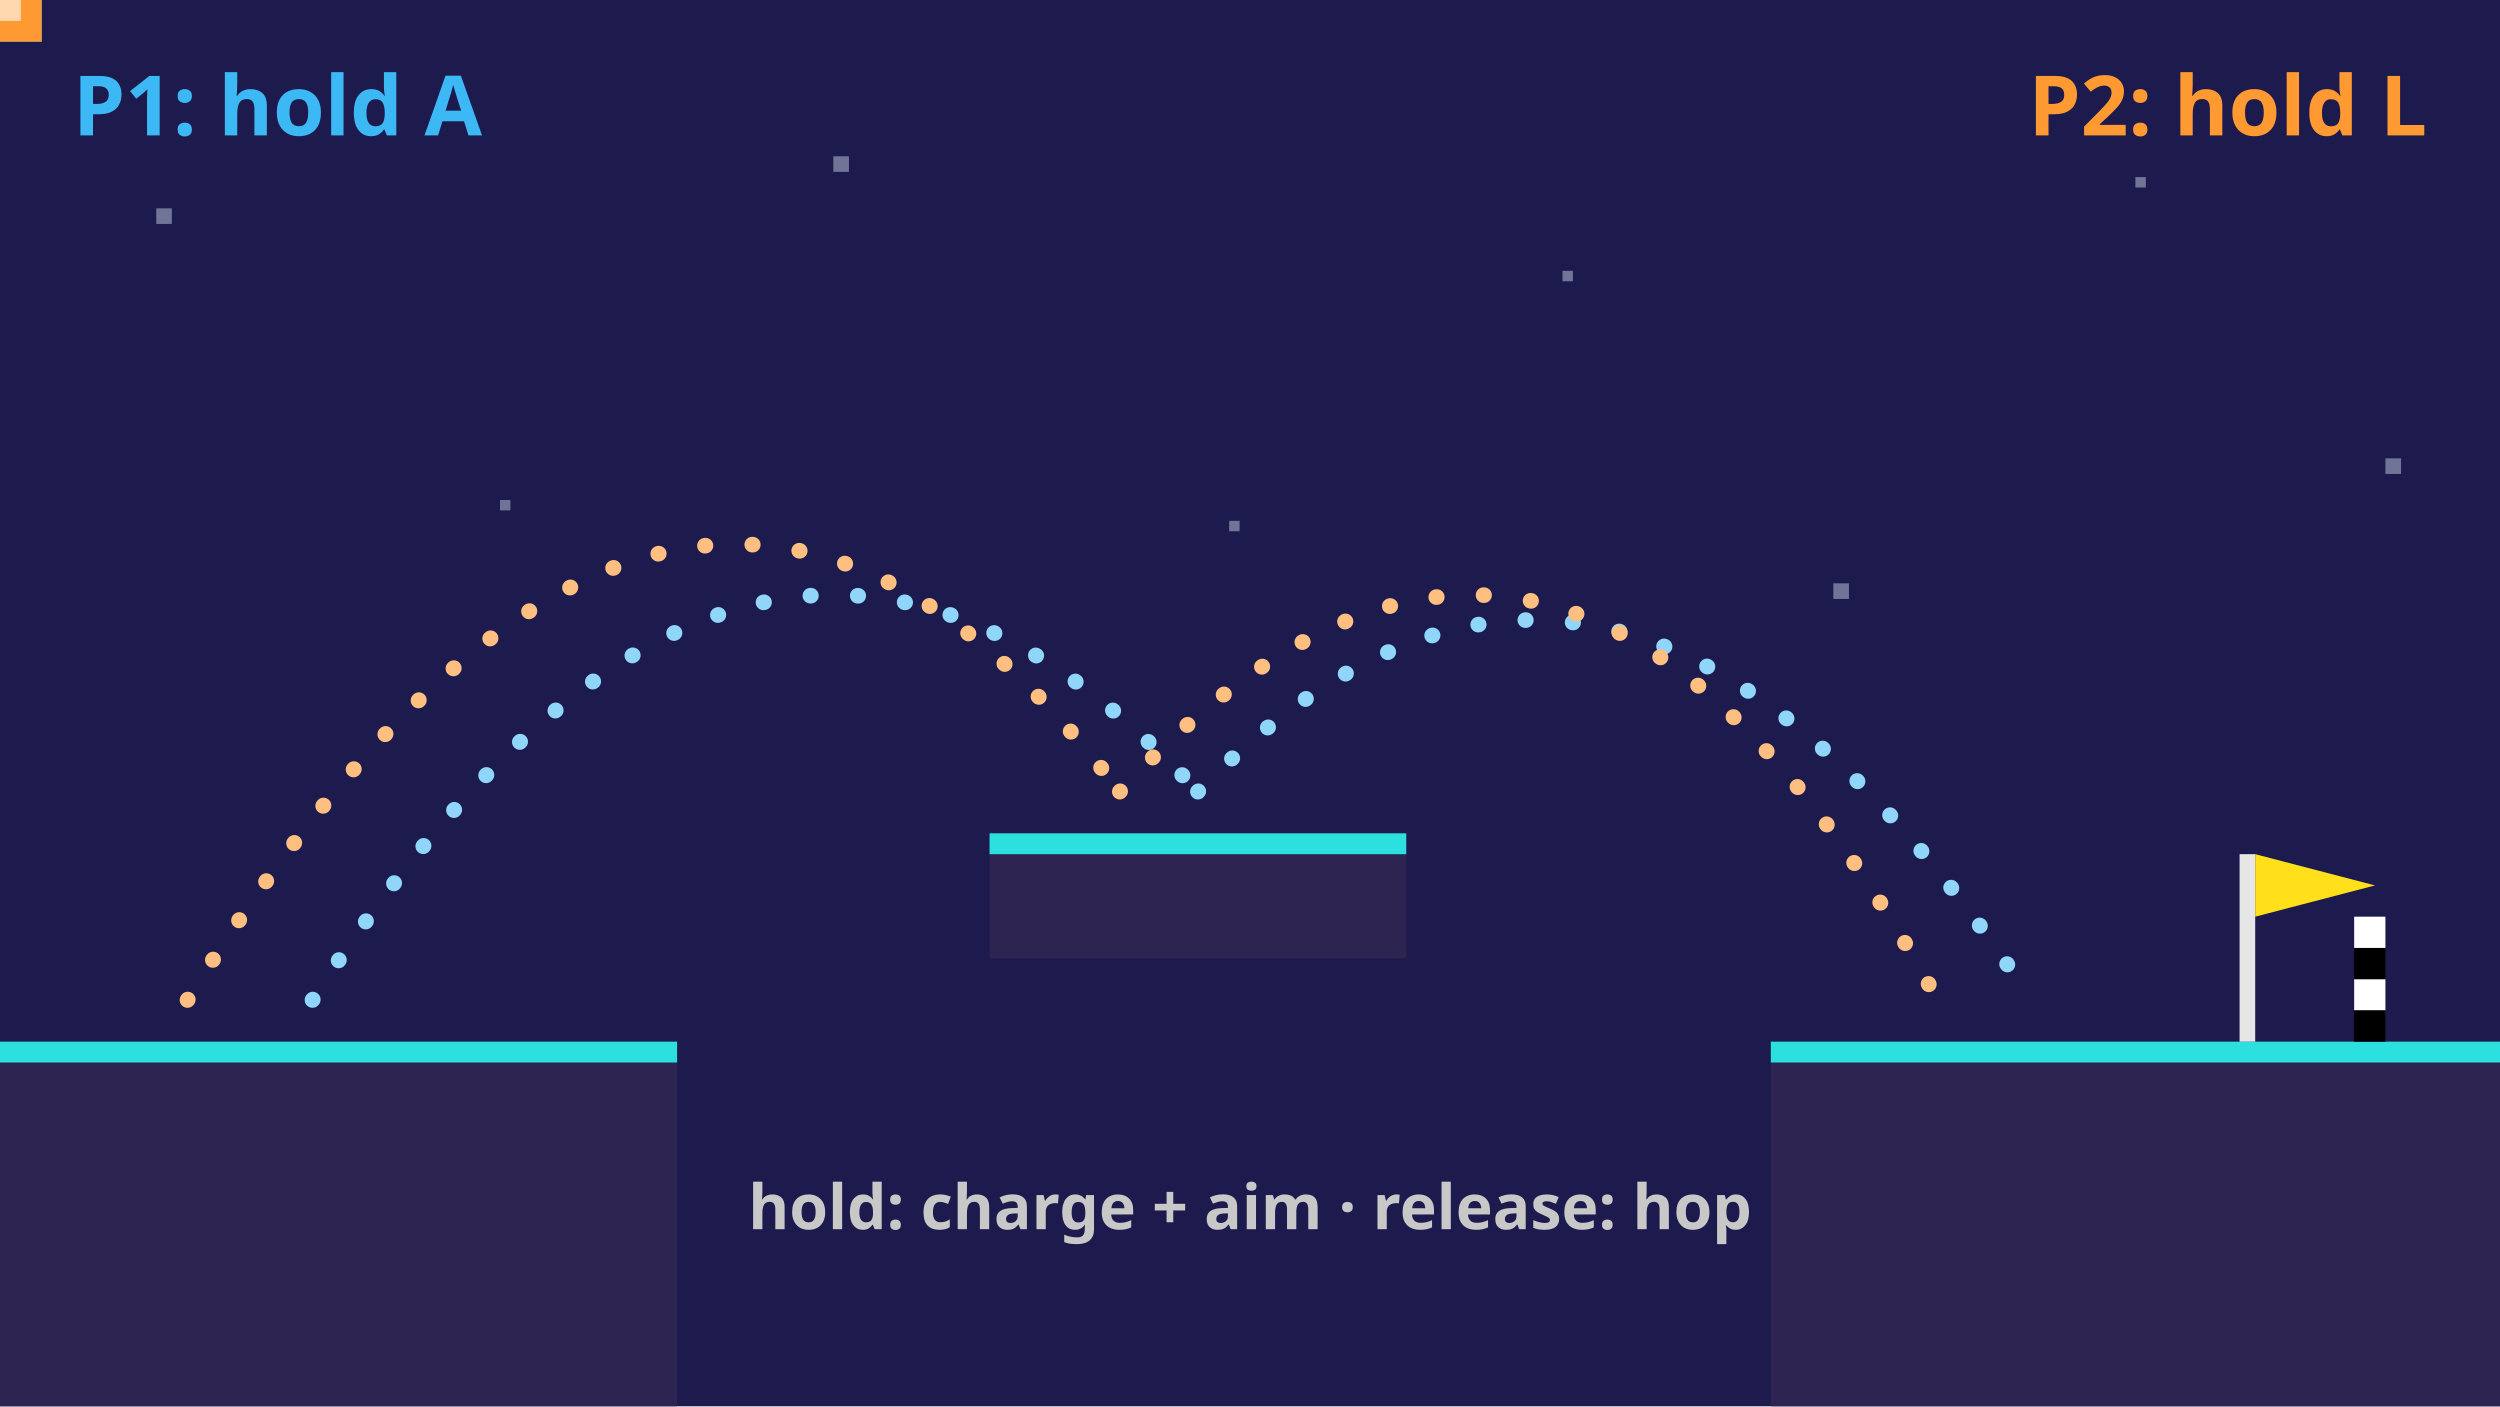
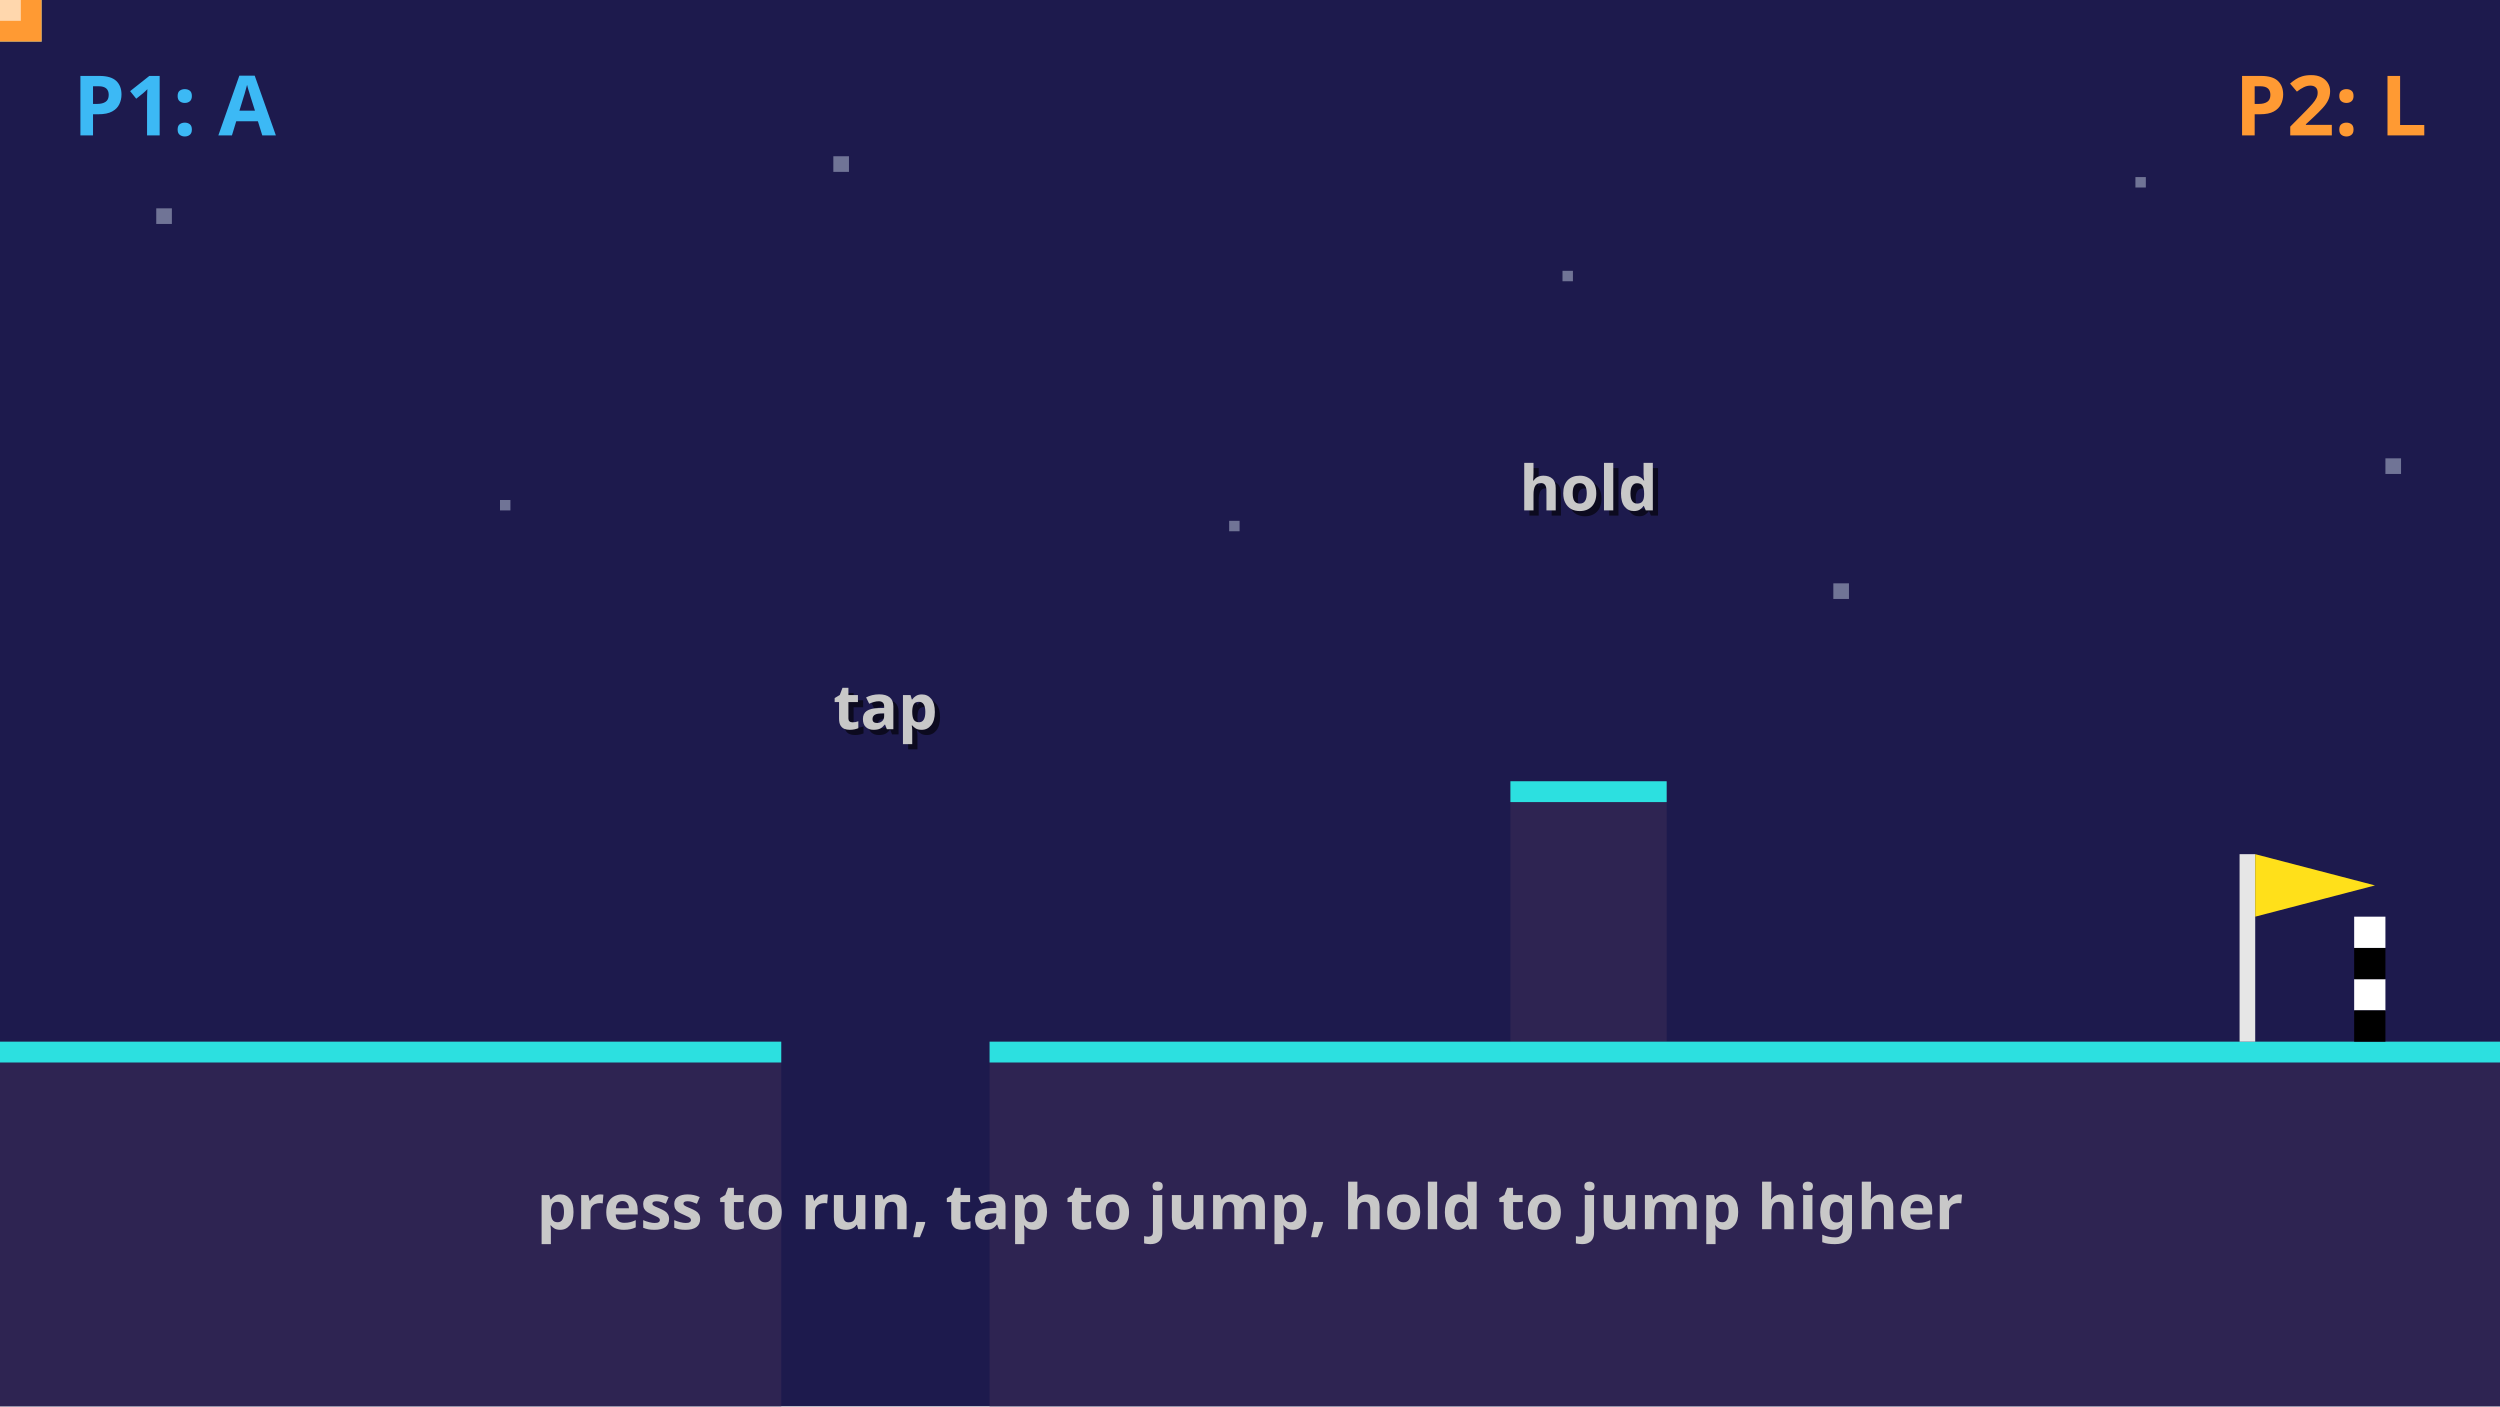
<svg xmlns="http://www.w3.org/2000/svg" viewBox="0 0 480 270" width="480" height="270">
  <rect width="480" height="270" fill="#1d1a4d" />
  <g fill="#c4cde0" opacity="0.5">
    <rect x="30" y="40" width="3" height="3" />
    <rect x="96" y="96" width="2" height="2" />
    <rect x="160" y="30" width="3" height="3" />
    <rect x="300" y="52" width="2" height="2" />
    <rect x="352" y="112" width="3" height="3" />
    <rect x="410" y="34" width="2" height="2" />
    <rect x="458" y="88" width="3" height="3" />
    <rect x="236" y="100" width="2" height="2" />
  </g>
  <g fill="#2e2452">
-     <rect x="0" y="200" width="130" height="70" />
-     <rect x="190" y="160" width="80" height="24" />
-     <rect x="340" y="200" width="140" height="70" />
+     <rect x="0" y="200" width="150" height="70" />
+     <rect x="190" y="200" width="290" height="70" />
+     <rect x="290" y="150" width="30" height="50" />
  </g>
  <g fill="#2ce0e0">
-     <rect x="0" y="200" width="130" height="4" />
-     <rect x="190" y="160" width="80" height="4" />
-     <rect x="340" y="200" width="140" height="4" />
+     <rect x="0" y="200" width="150" height="4" />
+     <rect x="190" y="200" width="290" height="4" />
+     <rect x="290" y="150" width="30" height="4" />
  </g>
  <rect x="430" y="164" width="3" height="36" fill="#e6e6e6" />
  <polygon points="433,164 456,170 433,176" fill="#ffe01a" />
  <g>
    <rect x="452" y="188" width="6" height="6" fill="#fff" />
    <rect x="452" y="182" width="6" height="6" fill="#000" />
    <rect x="452" y="176" width="6" height="6" fill="#fff" />
    <rect x="452" y="194" width="6" height="6" fill="#000" />
  </g>
-   <g fill="none" stroke-width="3" stroke-linecap="round" stroke-dasharray="0.1 9">
-     <path d="M60,192 Q145,60 230,152" stroke="#8fd6fa">
-       <animate attributeName="opacity" dur="5s" repeatCount="indefinite" keyTimes="0;0.12;0.13;0.30;0.31;1" values="0;0;0.8;0.8;0;0" />
-     </path>
-     <path d="M230,152 Q310,70 390,192" stroke="#8fd6fa">
-       <animate attributeName="opacity" dur="5s" repeatCount="indefinite" keyTimes="0;0.56;0.57;0.70;0.71;1" values="0;0;0.8;0.8;0;0" />
-     </path>
-     <path d="M36,192 Q130,40 215,152" stroke="#ffbf80">
-       <animate attributeName="opacity" dur="5s" repeatCount="indefinite" keyTimes="0;0.22;0.23;0.40;0.41;1" values="0;0;0.8;0.8;0;0" />
-     </path>
-     <path d="M215,152 Q300,60 372,192" stroke="#ffbf80">
-       <animate attributeName="opacity" dur="5s" repeatCount="indefinite" keyTimes="0;0.66;0.67;0.80;0.81;1" values="0;0;0.8;0.8;0;0" />
-     </path>
+   <g font-family="sans-serif" font-weight="bold" font-size="12" text-anchor="middle">
+     <text x="171" y="141" fill="#000" opacity="0.6">tap</text>
+     <text x="170" y="140" fill="#c8c8c8">tap</text>
+     <text x="306" y="99" fill="#000" opacity="0.6">hold</text>
+     <text x="305" y="98" fill="#c8c8c8">hold</text>
  </g>
  <g>
-     <animateMotion dur="5s" repeatCount="indefinite" calcMode="linear" path="M60,192 Q145,60 230,152 Q310,70 390,192" keyTimes="0;0.30;0.48;0.70;0.86;1" keyPoints="0;0;0.52;0.52;1;1" />
+     <animateTransform attributeName="transform" type="translate" dur="5s" repeatCount="indefinite" keyTimes="0;0.06;0.74;1" values="42 0;42 0;430 0;430 0" />
    <animate attributeName="opacity" dur="5s" repeatCount="indefinite" keyTimes="0;0.02;0.97;1" values="0;1;1;0" />
-     <rect x="-8" y="-8" width="16" height="16" fill="#3cb9f5" />
-     <rect x="-4" y="-4" width="8" height="8" fill="#b0e2fb" />
-     <rect x="2" y="-3" width="3" height="3" fill="#000" />
-     <rect x="-12" y="-20" width="24" height="4" fill="#000" opacity="0.5" />
-     <rect x="-12" y="-20" height="4" fill="#3cb9f5" width="0">
-       <animate attributeName="width" dur="5s" repeatCount="indefinite" keyTimes="0;0.12;0.30;0.301;0.56;0.70;0.701;1" values="0;0;24;0;0;20;0;0" />
-     </rect>
+     <g>
+       <animateTransform attributeName="transform" type="translate" dur="5s" repeatCount="indefinite" calcMode="spline" keyTimes="0;0.240;0.288;0.335;0.433;0.519;0.605;1" values="0 192;0 192;0 163;0 192;0 192;0 122;0 192;0 192" keySplines="0 0 1 1;0 0 0.58 1;0.42 0 1 1;0 0 1 1;0 0 0.58 1;0.42 0 1 1;0 0 1 1" />
+       <text x="0" y="-16" font-family="sans-serif" font-weight="bold" font-size="12" fill="#3cb9f5" text-anchor="middle" opacity="0">A
+         <animate attributeName="opacity" dur="5s" repeatCount="indefinite" keyTimes="0;0.06;0.061;0.08;0.081;0.240;0.241;0.258;0.259;0.433;0.434;0.513;0.514;1" values="0;0;1;1;0;0;1;1;0;0;1;1;0;0" />
+       </text>
+       <g>
+         <animateTransform attributeName="transform" type="skewX" dur="5s" repeatCount="indefinite" keyTimes="0;0.06;0.07;0.240;0.250;0.335;0.345;0.433;0.443;0.605;0.615;0.74;0.75;1" values="0;0;-12;-12;0;0;-12;-12;0;0;-12;-12;0;0" />
+         <g>
+           <animateTransform attributeName="transform" type="rotate" dur="5s" repeatCount="indefinite" calcMode="spline" keyTimes="0;0.513;0.593;1" values="0;0;360;360" keySplines="0 0 1 1;0.4 0 0.2 1;0 0 1 1" />
+           <rect x="-8" y="-8" width="16" height="16" fill="#3cb9f5" />
+           <rect x="-4" y="-4" width="8" height="8" fill="#b0e2fb" />
+           <rect x="2" y="-3" width="3" height="3" fill="#000" />
+         </g>
+       </g>
+     </g>
  </g>
  <g>
-     <animateMotion dur="5s" repeatCount="indefinite" calcMode="linear" path="M36,192 Q130,40 215,152 Q300,60 372,192" keyTimes="0;0.40;0.58;0.80;0.96;1" keyPoints="0;0;0.53;0.53;1;1" />
+     <animateTransform attributeName="transform" type="translate" dur="5s" repeatCount="indefinite" keyTimes="0;0.12;0.74;1" values="18 0;18 0;372 0;372 0" />
    <animate attributeName="opacity" dur="5s" repeatCount="indefinite" keyTimes="0;0.02;0.97;1" values="0;1;1;0" />
-     <rect x="-8" y="-8" width="16" height="16" fill="#ff9a33" />
-     <rect x="-4" y="-4" width="8" height="8" fill="#ffd7ad" />
-     <rect x="2" y="-3" width="3" height="3" fill="#000" />
-     <rect x="-12" y="-20" width="24" height="4" fill="#000" opacity="0.5" />
-     <rect x="-12" y="-20" height="4" fill="#ff9a33" width="0">
-       <animate attributeName="width" dur="5s" repeatCount="indefinite" keyTimes="0;0.22;0.40;0.401;0.66;0.80;0.801;1" values="0;0;24;0;0;20;0;0" />
-     </rect>
+     <g>
+       <animateTransform attributeName="transform" type="translate" dur="5s" repeatCount="indefinite" calcMode="spline" keyTimes="0;0.342;0.390;0.437;0.535;0.621;0.707;1" values="0 192;0 192;0 163;0 192;0 192;0 122;0 192;0 192" keySplines="0 0 1 1;0 0 0.58 1;0.42 0 1 1;0 0 1 1;0 0 0.58 1;0.42 0 1 1;0 0 1 1" />
+       <text x="0" y="-16" font-family="sans-serif" font-weight="bold" font-size="12" fill="#ff9a33" text-anchor="middle" opacity="0">L
+         <animate attributeName="opacity" dur="5s" repeatCount="indefinite" keyTimes="0;0.12;0.121;0.14;0.141;0.342;0.343;0.360;0.361;0.535;0.536;0.615;0.616;1" values="0;0;1;1;0;0;1;1;0;0;1;1;0;0" />
+       </text>
+       <g>
+         <animateTransform attributeName="transform" type="skewX" dur="5s" repeatCount="indefinite" keyTimes="0;0.12;0.13;0.342;0.352;0.437;0.447;0.535;0.545;0.707;0.717;0.74;0.75;1" values="0;0;-12;-12;0;0;-12;-12;0;0;-12;-12;0;0" />
+         <g>
+           <animateTransform attributeName="transform" type="rotate" dur="5s" repeatCount="indefinite" calcMode="spline" keyTimes="0;0.615;0.695;1" values="0;0;360;360" keySplines="0 0 1 1;0.4 0 0.2 1;0 0 1 1" />
+           <rect x="-8" y="-8" width="16" height="16" fill="#ff9a33" />
+           <rect x="-4" y="-4" width="8" height="8" fill="#ffd7ad" />
+           <rect x="2" y="-3" width="3" height="3" fill="#000" />
+         </g>
+       </g>
+     </g>
  </g>
  <g font-family="sans-serif" font-weight="bold">
-     <text x="14" y="26" font-size="16" fill="#3cb9f5">P1: hold A</text>
-     <text x="466" y="26" font-size="16" fill="#ff9a33" text-anchor="end">P2: hold L</text>
-     <text x="240" y="236" font-size="12" fill="#c8c8c8" text-anchor="middle">hold: charge + aim · release: hop</text>
-     <text x="240" y="96" font-size="28" fill="#3cb9f5" text-anchor="middle" opacity="0">P1 WINS!
-       <animate attributeName="opacity" dur="5s" repeatCount="indefinite" keyTimes="0;0.86;0.87;0.96;0.97;1" values="0;0;1;1;0;0" />
+     <text x="14" y="26" font-size="16" fill="#3cb9f5">P1: A</text>
+     <text x="466" y="26" font-size="16" fill="#ff9a33" text-anchor="end">P2: L</text>
+     <text x="240" y="236" font-size="12" fill="#c8c8c8" text-anchor="middle">press to run, tap to jump, hold to jump higher</text>
+     <text x="240" y="76" font-size="28" fill="#3cb9f5" text-anchor="middle" opacity="0">P1 WINS!
+       <animate attributeName="opacity" dur="5s" repeatCount="indefinite" keyTimes="0;0.74;0.75;0.96;0.97;1" values="0;0;1;1;0;0" />
    </text>
  </g>
</svg>
